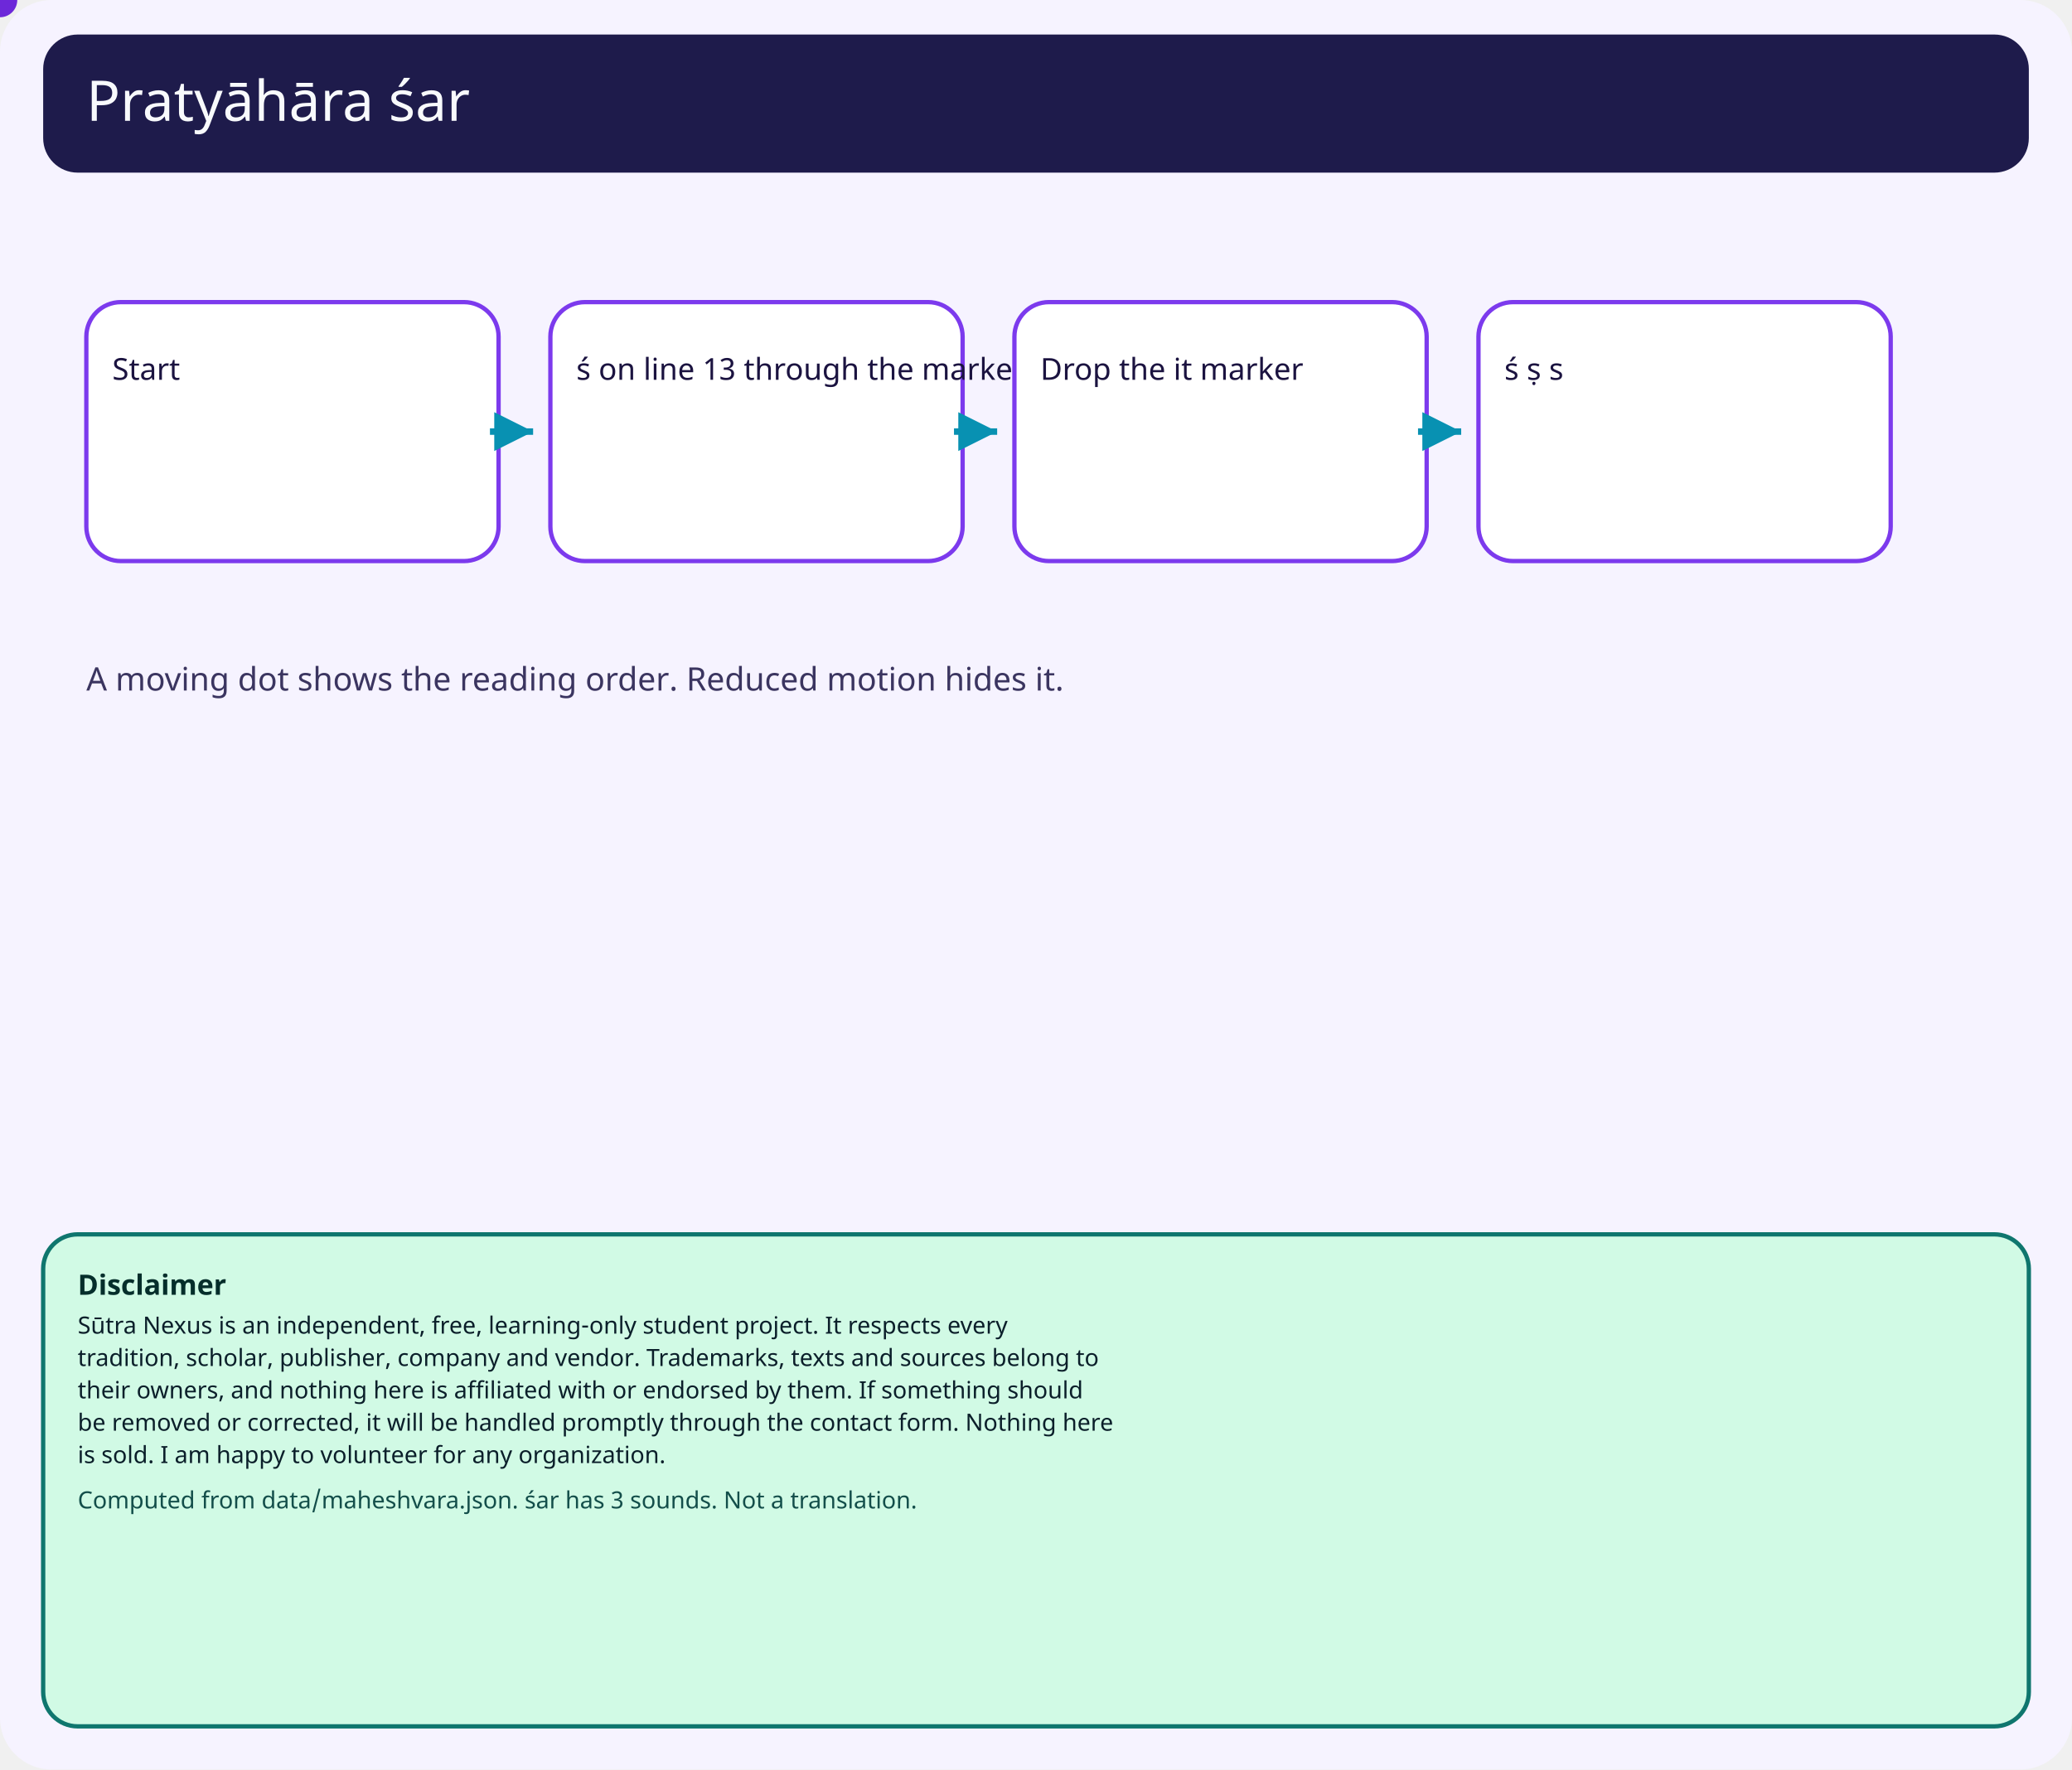
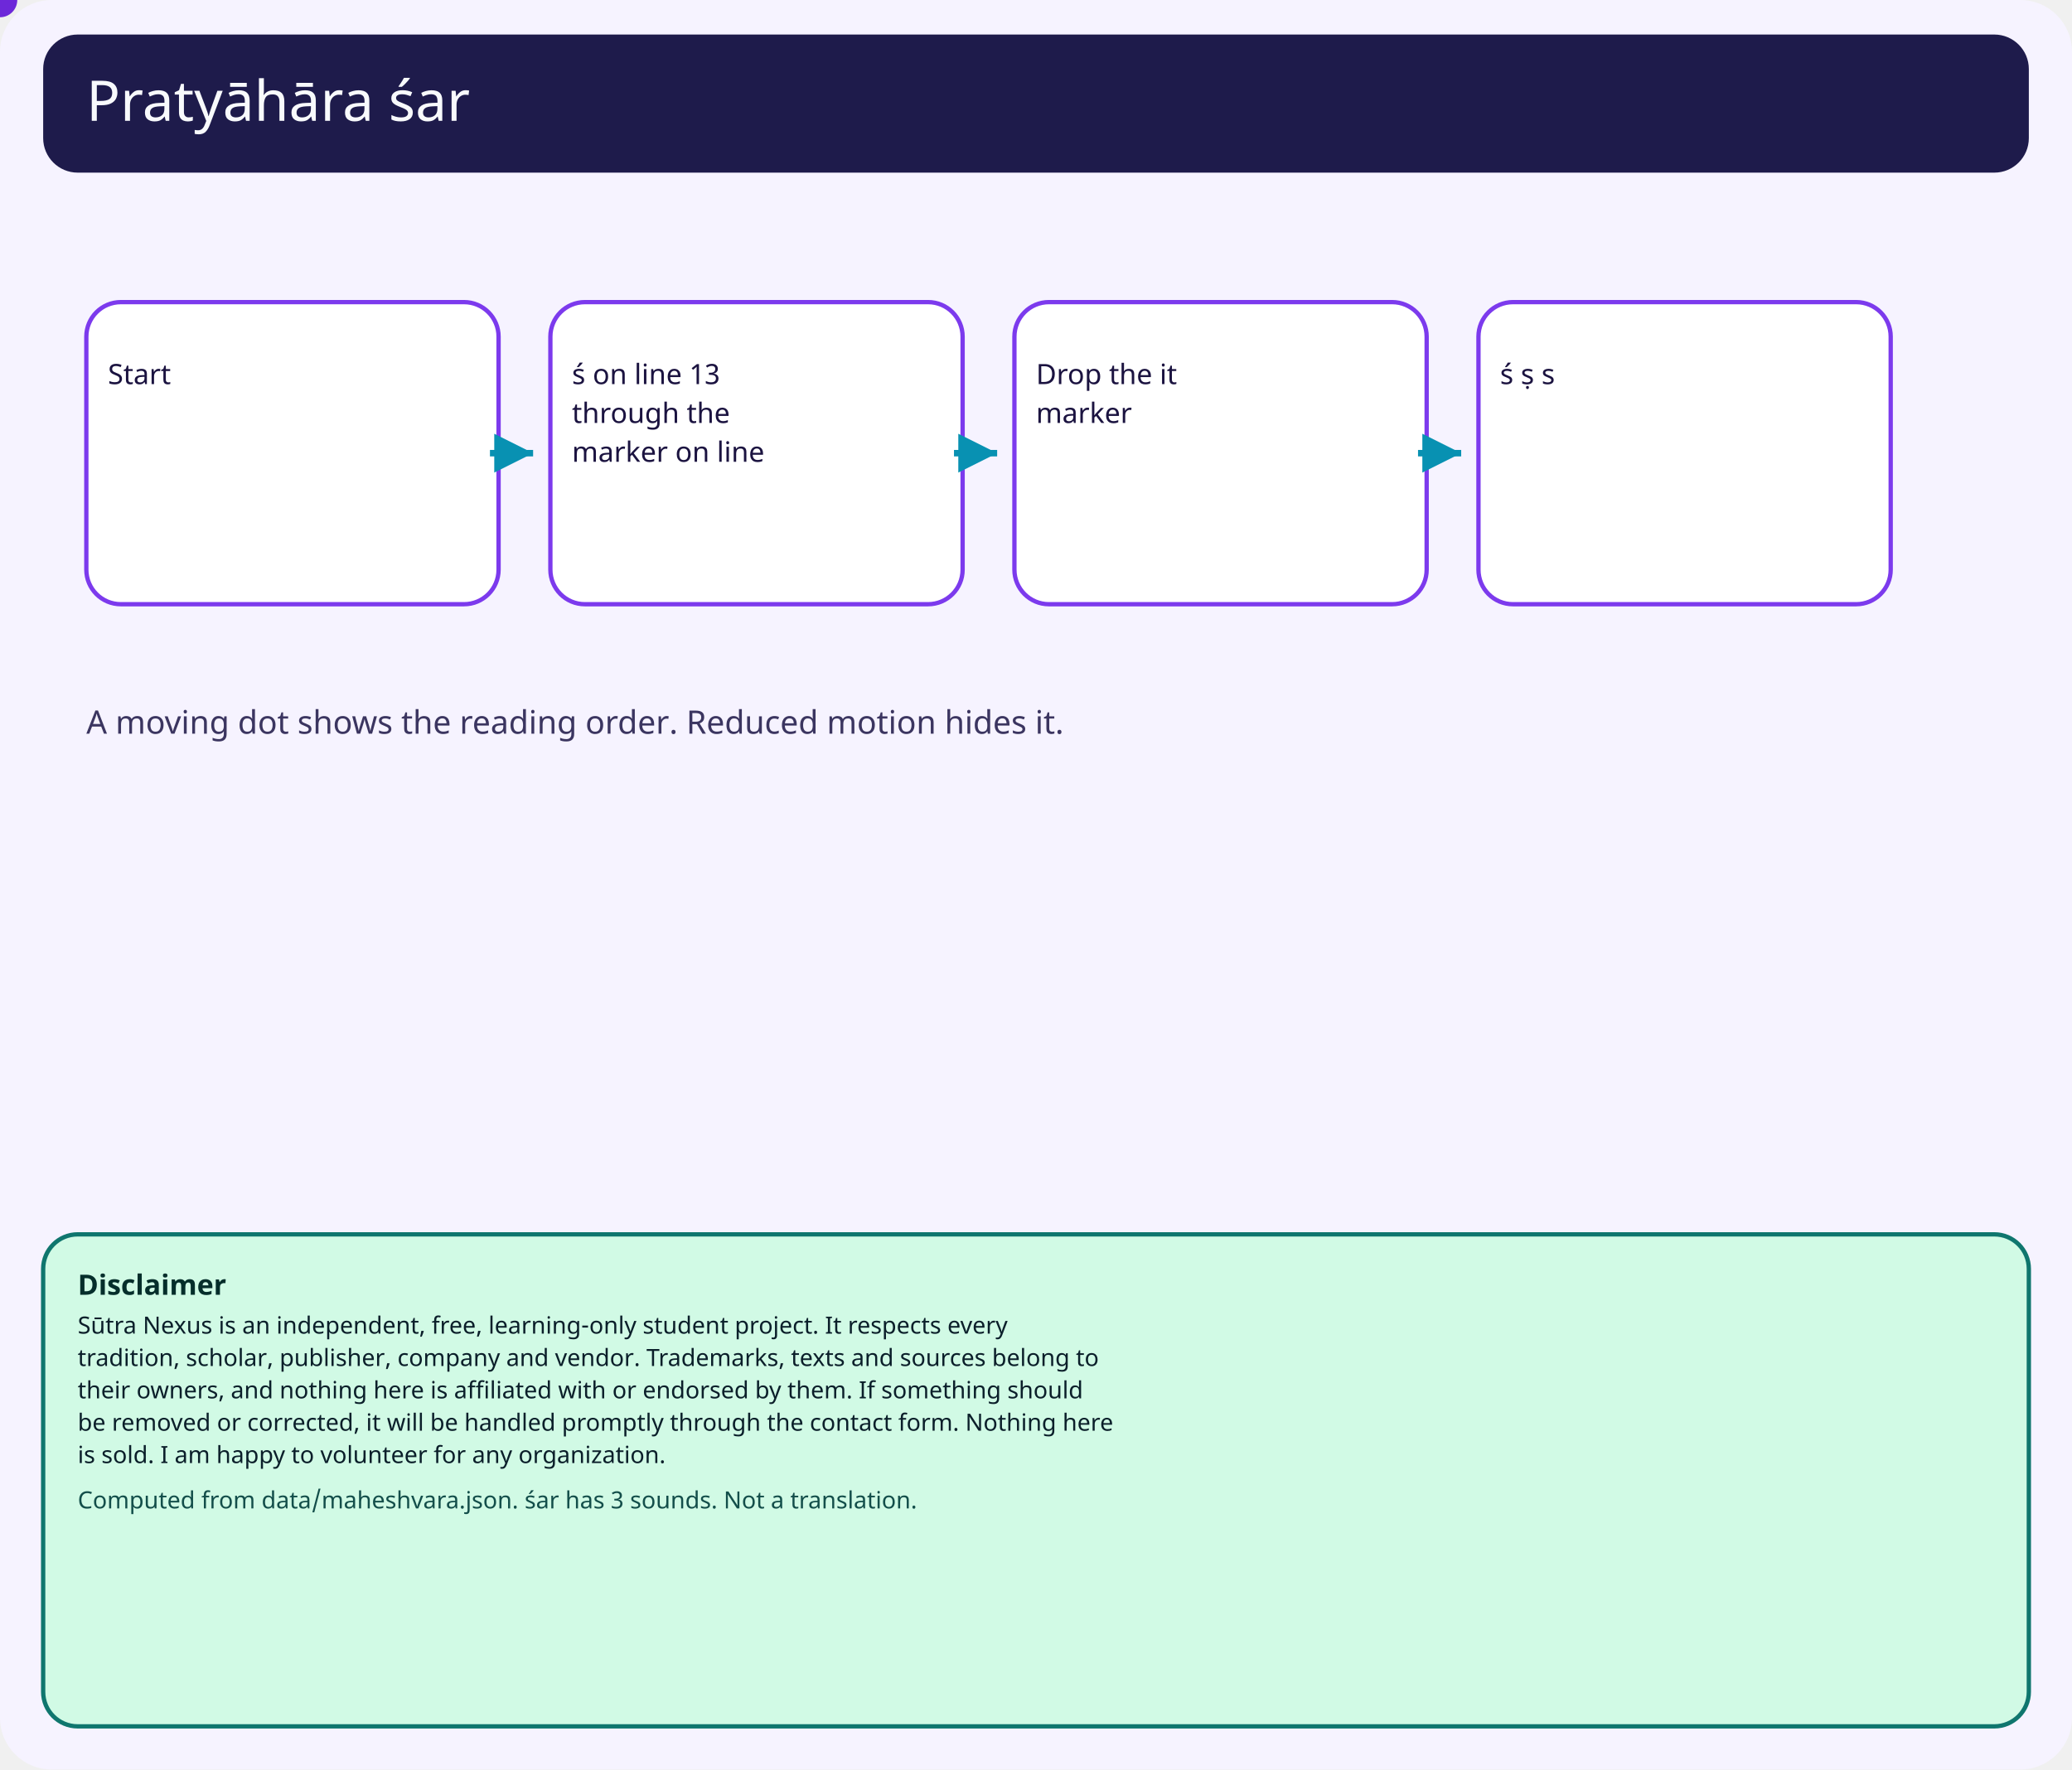
<svg xmlns="http://www.w3.org/2000/svg" viewBox="0 0 960 820" role="img" aria-label="Pratyāhāra śar">
  <style>
text { font-family: "Noto Sans Devanagari", "Segoe UI", sans-serif; }

@media (prefers-reduced-motion: reduce) { .mover { display: none; } }

</style>
  <rect width="960" height="820" rx="24" fill="#f6f3ff" />
  <rect x="20" y="16" width="920" height="64" rx="16" fill="#1e1b4b" />
  <text x="40" y="56" font-size="26" fill="#f8fafc">Pratyāhāra śar</text>
  <defs>
    <marker id="arrow" markerWidth="8" markerHeight="8" refX="6" refY="3" orient="auto">
      <path d="M0 0 L6 3 L0 6" fill="#0891b2" />
    </marker>
  </defs>
-   <rect x="40" y="140" width="191" height="120" rx="16" fill="#fff" stroke="#7c3aed" stroke-width="2" />
-   <text x="52" y="176" font-size="14" fill="#1b1340">Start</text>
-   <path d="M 227 200 H 247" stroke="#0891b2" stroke-width="3" marker-end="url(#arrow)" />
-   <rect x="255" y="140" width="191" height="120" rx="16" fill="#fff" stroke="#7c3aed" stroke-width="2" />
-   <text x="267" y="176" font-size="14" fill="#1b1340">ś on line 13 through the marker on line 13</text>
-   <path d="M 442 200 H 462" stroke="#0891b2" stroke-width="3" marker-end="url(#arrow)" />
-   <rect x="470" y="140" width="191" height="120" rx="16" fill="#fff" stroke="#7c3aed" stroke-width="2" />
-   <text x="482" y="176" font-size="14" fill="#1b1340">Drop the it marker</text>
-   <path d="M 657 200 H 677" stroke="#0891b2" stroke-width="3" marker-end="url(#arrow)" />
-   <rect x="685" y="140" width="191" height="120" rx="16" fill="#fff" stroke="#7c3aed" stroke-width="2" />
-   <text x="697" y="176" font-size="14" fill="#1b1340">ś ṣ s</text>
-   <text x="40" y="320" font-size="15" fill="#3b3560">A moving dot shows the reading order. Reduced motion hides it.</text>
+   <rect x="40" y="140" width="191" height="140" rx="16" fill="#fff" stroke="#7c3aed" stroke-width="2" />
+   <text x="50" y="178" font-size="13" fill="#1b1340">Start</text>
+   <path d="M 227 210 H 247" stroke="#0891b2" stroke-width="3" marker-end="url(#arrow)" />
+   <rect x="255" y="140" width="191" height="140" rx="16" fill="#fff" stroke="#7c3aed" stroke-width="2" />
+   <text x="265" y="178" font-size="13" fill="#1b1340">ś on line 13</text>
+   <text x="265" y="196" font-size="13" fill="#1b1340">through the</text>
+   <text x="265" y="214" font-size="13" fill="#1b1340">marker on line</text>
+   <path d="M 442 210 H 462" stroke="#0891b2" stroke-width="3" marker-end="url(#arrow)" />
+   <rect x="470" y="140" width="191" height="140" rx="16" fill="#fff" stroke="#7c3aed" stroke-width="2" />
+   <text x="480" y="178" font-size="13" fill="#1b1340">Drop the it</text>
+   <text x="480" y="196" font-size="13" fill="#1b1340">marker</text>
+   <path d="M 657 210 H 677" stroke="#0891b2" stroke-width="3" marker-end="url(#arrow)" />
+   <rect x="685" y="140" width="191" height="140" rx="16" fill="#fff" stroke="#7c3aed" stroke-width="2" />
+   <text x="695" y="178" font-size="13" fill="#1b1340">ś ṣ s</text>
+   <text x="40" y="340" font-size="15" fill="#3b3560">A moving dot shows the reading order. Reduced motion hides it.</text>
  <rect x="20" y="572" width="920" height="228" rx="16" fill="#d1fae5" stroke="#0f766e" stroke-width="2" />
  <text x="36" y="600" font-size="13" font-weight="700" fill="#052e2b">Disclaimer</text>
  <text x="36" y="618" font-size="11" fill="#0b1f2a">Sūtra Nexus is an independent, free, learning-only student project. It respects every</text>
  <text x="36" y="633" font-size="11" fill="#0b1f2a">tradition, scholar, publisher, company and vendor. Trademarks, texts and sources belong to</text>
  <text x="36" y="648" font-size="11" fill="#0b1f2a">their owners, and nothing here is affiliated with or endorsed by them. If something should</text>
  <text x="36" y="663" font-size="11" fill="#0b1f2a">be removed or corrected, it will be handled promptly through the contact form. Nothing here</text>
  <text x="36" y="678" font-size="11" fill="#0b1f2a">is sold. I am happy to volunteer for any organization.</text>
  <text x="36" y="699" font-size="11" fill="#134e4a">Computed from data/maheshvara.json. śar has 3 sounds. Not a translation.</text>
  <circle class="mover" r="8" fill="#6d28d9">
    <animateMotion dur="4.8s" repeatCount="indefinite" path="M 70 300 H 890" />
  </circle>
</svg>
